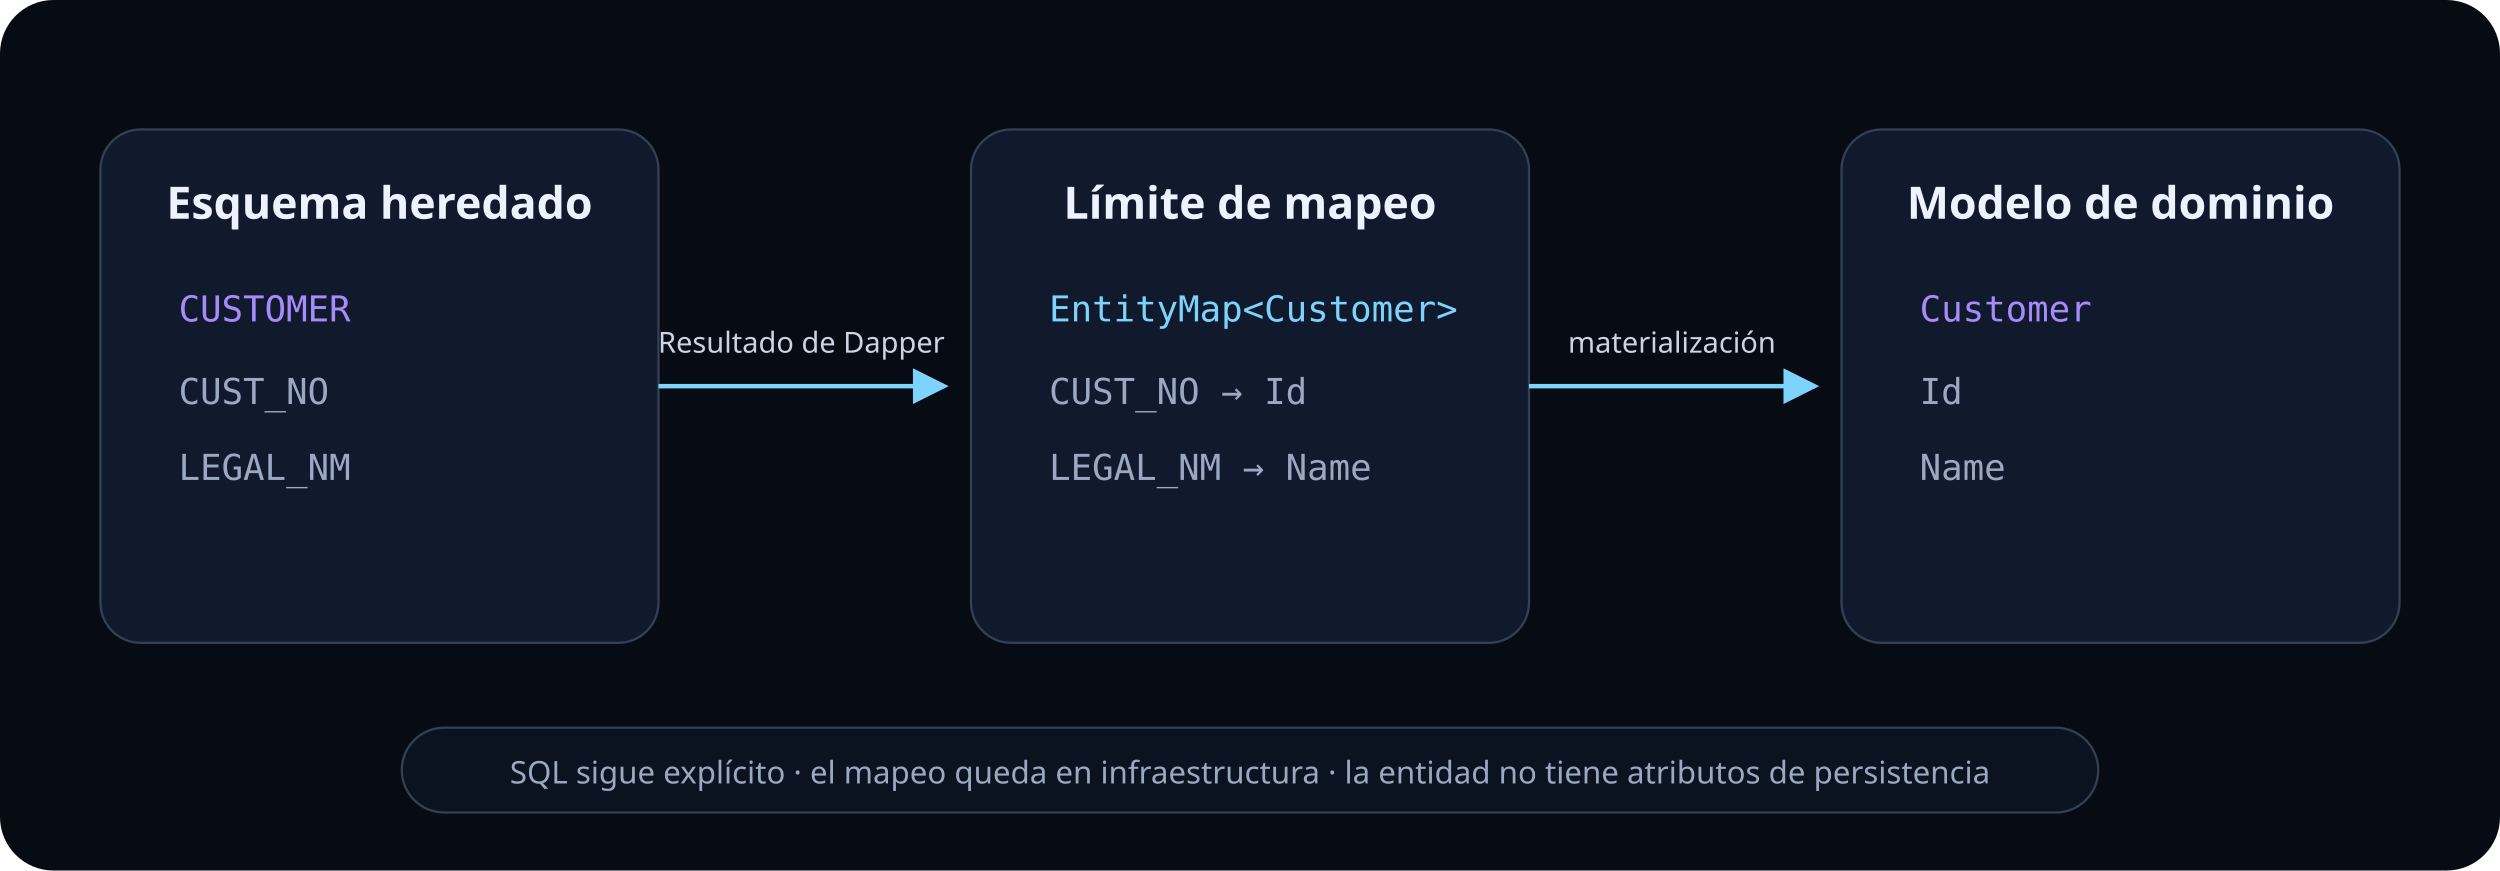
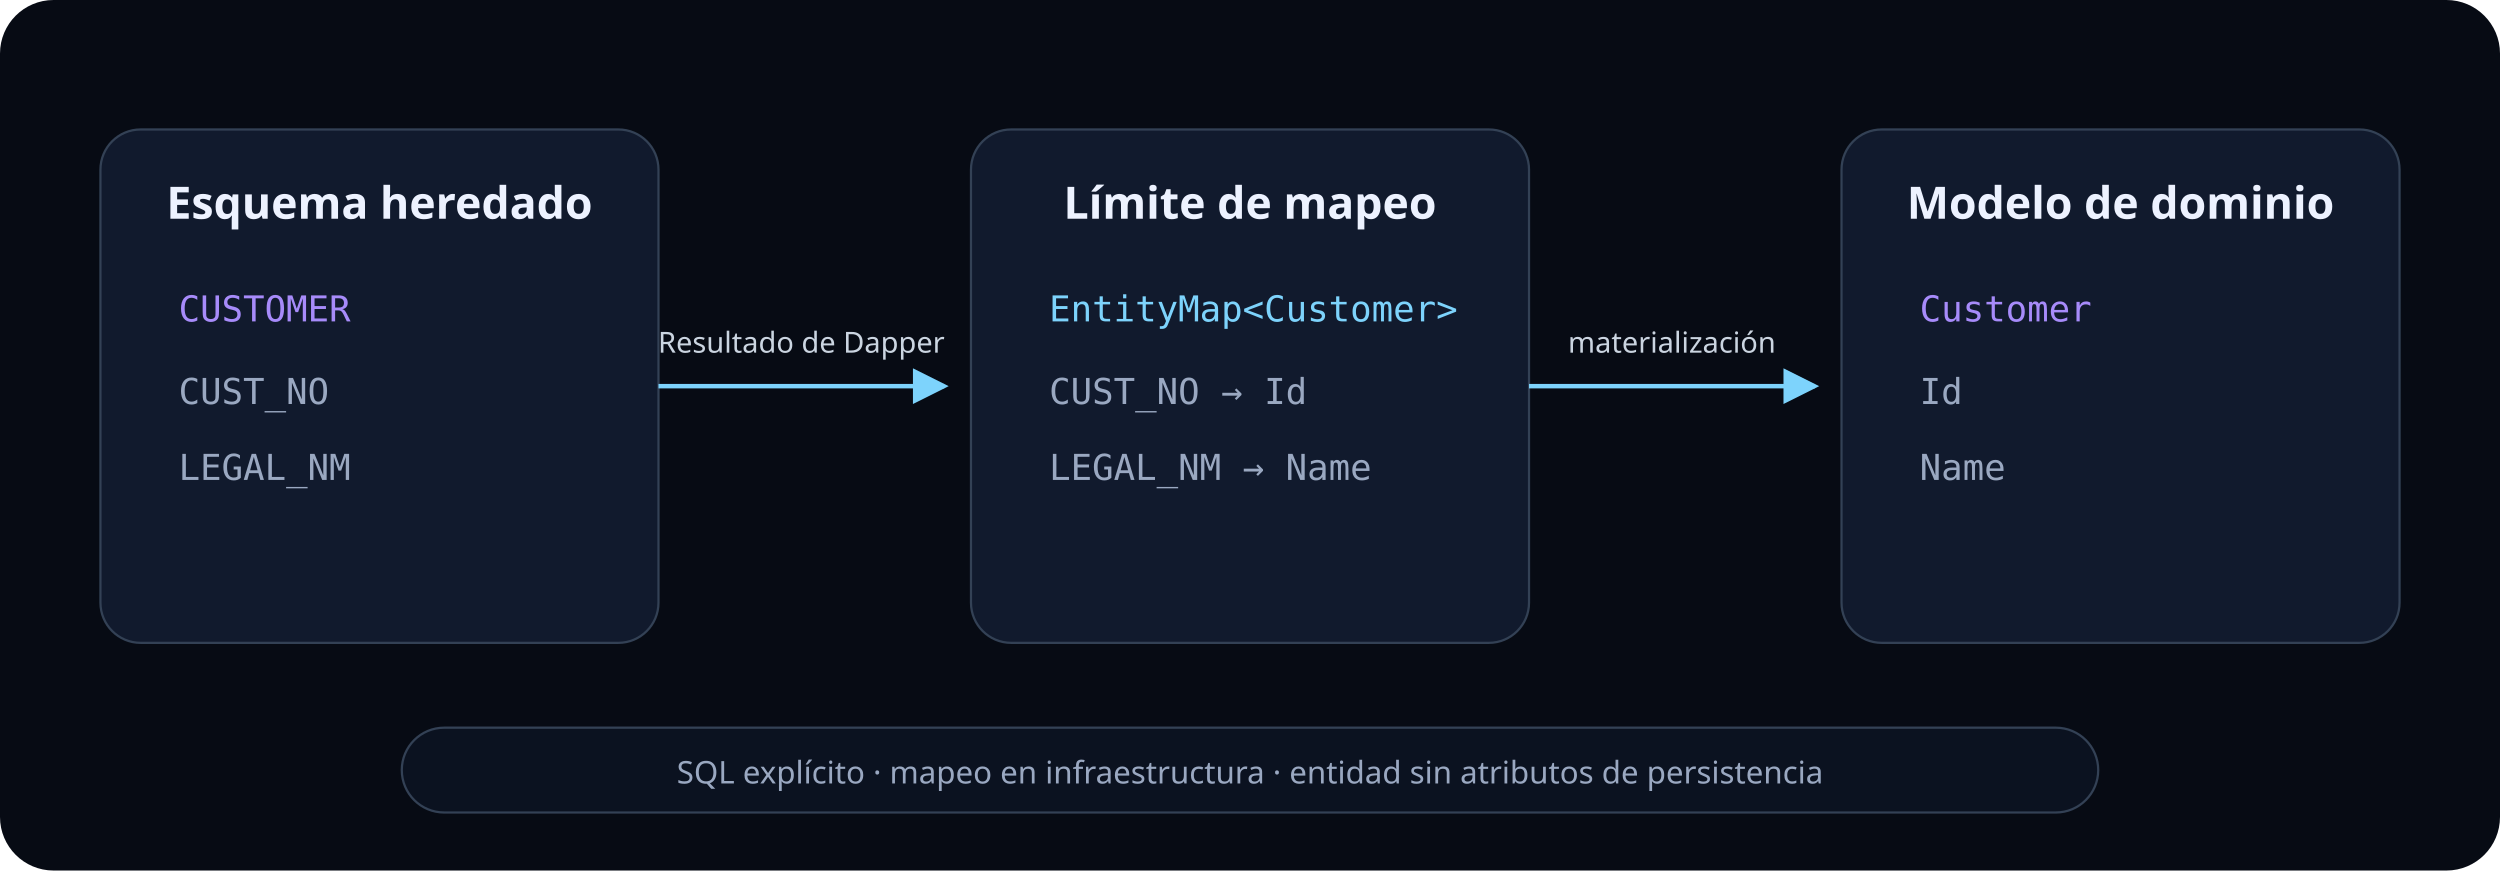
<svg xmlns="http://www.w3.org/2000/svg" viewBox="0 0 1120 390" role="img" aria-labelledby="title desc">
  <defs>
    <marker id="arrow" markerWidth="8" markerHeight="8" refX="7" refY="4" orient="auto">
      <path d="M0 0l8 4-8 4z" fill="#7dd3fc" />
    </marker>
  </defs>
  <rect width="1120" height="390" rx="24" fill="#070b14" />
  <g font-family="system-ui,Segoe UI,sans-serif">
    <g fill="#111a2d" stroke="#334155">
      <rect x="45" y="58" width="250" height="230" rx="18" />
      <rect x="435" y="58" width="250" height="230" rx="18" />
      <rect x="825" y="58" width="250" height="230" rx="18" />
    </g>
    <g fill="#edf2ff" font-size="20" font-weight="700" text-anchor="middle">
      <text x="170" y="98">Esquema heredado</text>
      <text x="560" y="98">Límite de mapeo</text>
      <text x="950" y="98">Modelo de dominio</text>
    </g>
    <g font-family="ui-monospace,Consolas,monospace" font-size="16">
      <text x="80" y="144" fill="#a78bfa">CUSTOMER</text>
      <text x="80" y="181" fill="#9aa8c1">CUST_NO</text>
      <text x="80" y="215" fill="#9aa8c1">LEGAL_NM</text>
      <text x="470" y="144" fill="#7dd3fc">EntityMap&lt;Customer&gt;</text>
      <text x="470" y="181" fill="#9aa8c1">CUST_NO → Id</text>
      <text x="470" y="215" fill="#9aa8c1">LEGAL_NM → Name</text>
      <text x="860" y="144" fill="#a78bfa">Customer</text>
      <text x="860" y="181" fill="#9aa8c1">Id</text>
      <text x="860" y="215" fill="#9aa8c1">Name</text>
    </g>
    <g stroke="#7dd3fc" stroke-width="2" fill="none" marker-end="url(#arrow)">
      <path d="M295 173h128" />
      <path d="M685 173h128" />
    </g>
    <g fill="#cbd5e1" font-size="13" text-anchor="middle">
      <text x="359" y="158">Resultado de Dapper</text>
      <text x="749" y="158">materialización</text>
    </g>
    <rect x="180" y="326" width="760" height="38" rx="19" fill="#0b1220" stroke="#334155" />
-     <text x="560" y="351" fill="#9aa8c1" font-size="14" text-anchor="middle">SQL sigue explícito · el mapeo queda en infraestructura · la entidad no tiene atributos de persistencia</text>
+     <text x="560" y="351" fill="#9aa8c1" font-size="14" text-anchor="middle">SQL explícito · mapeo en infraestructura · entidad sin atributos de persistencia</text>
  </g>
</svg>
